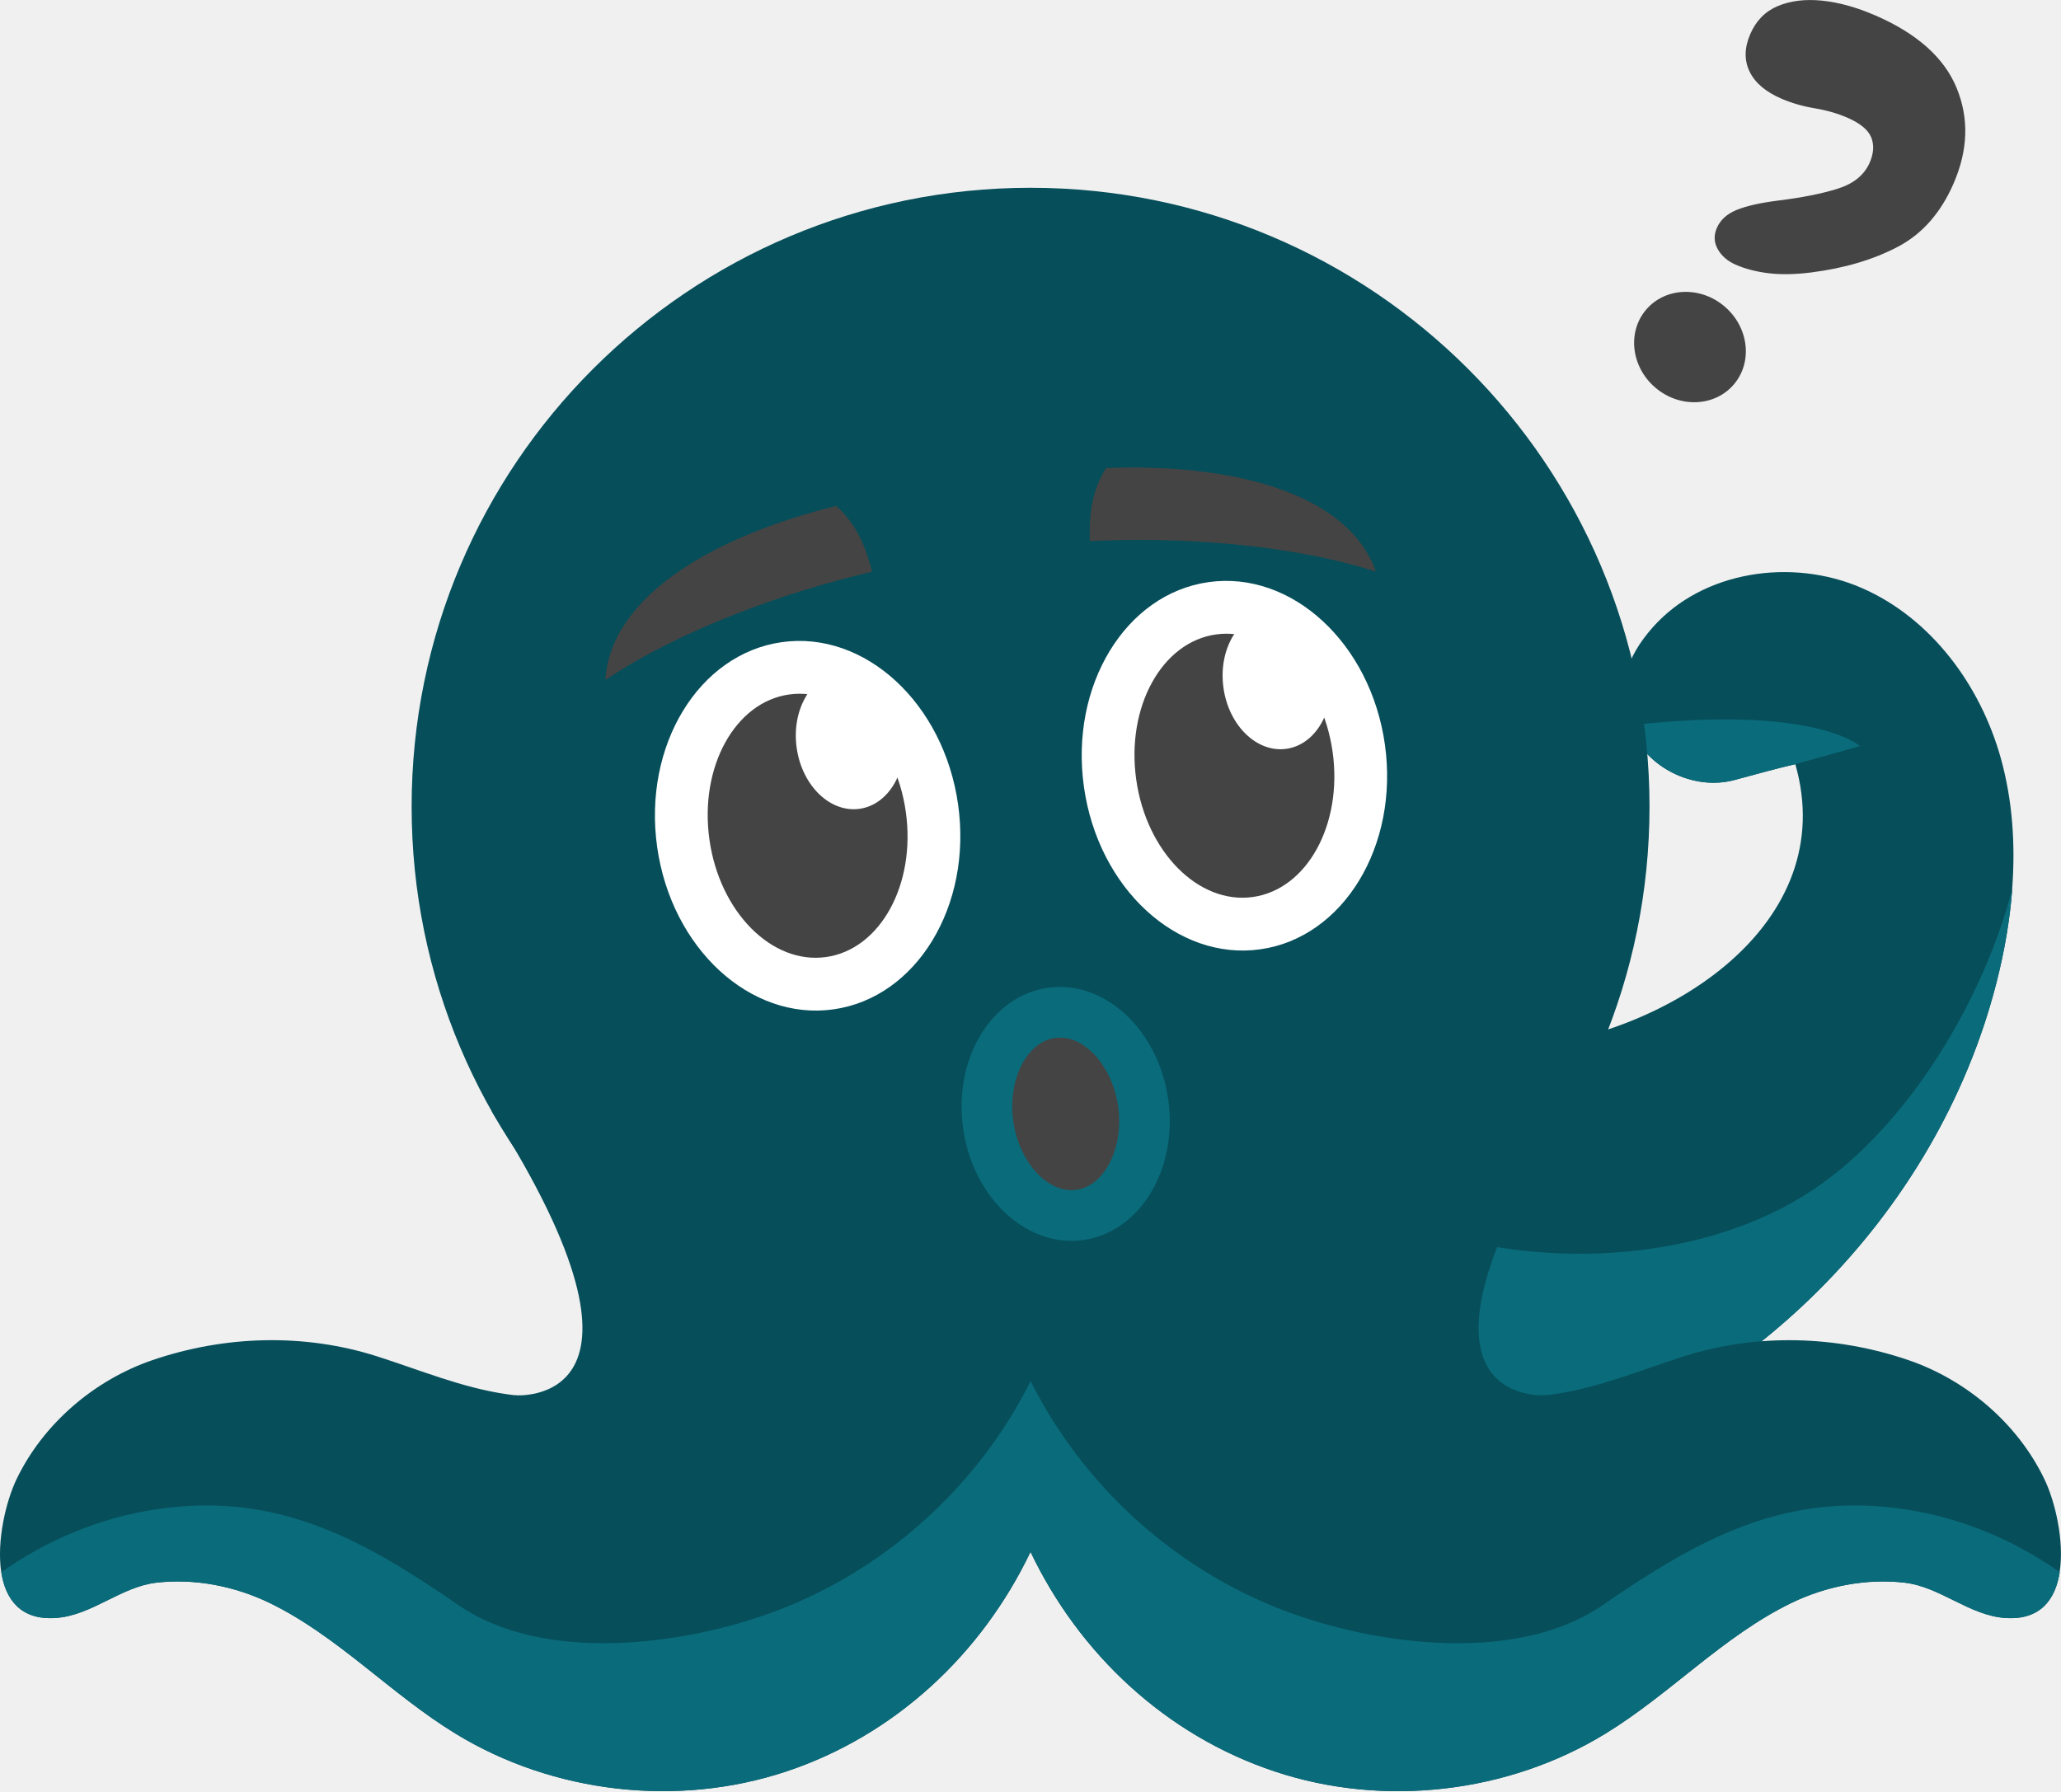
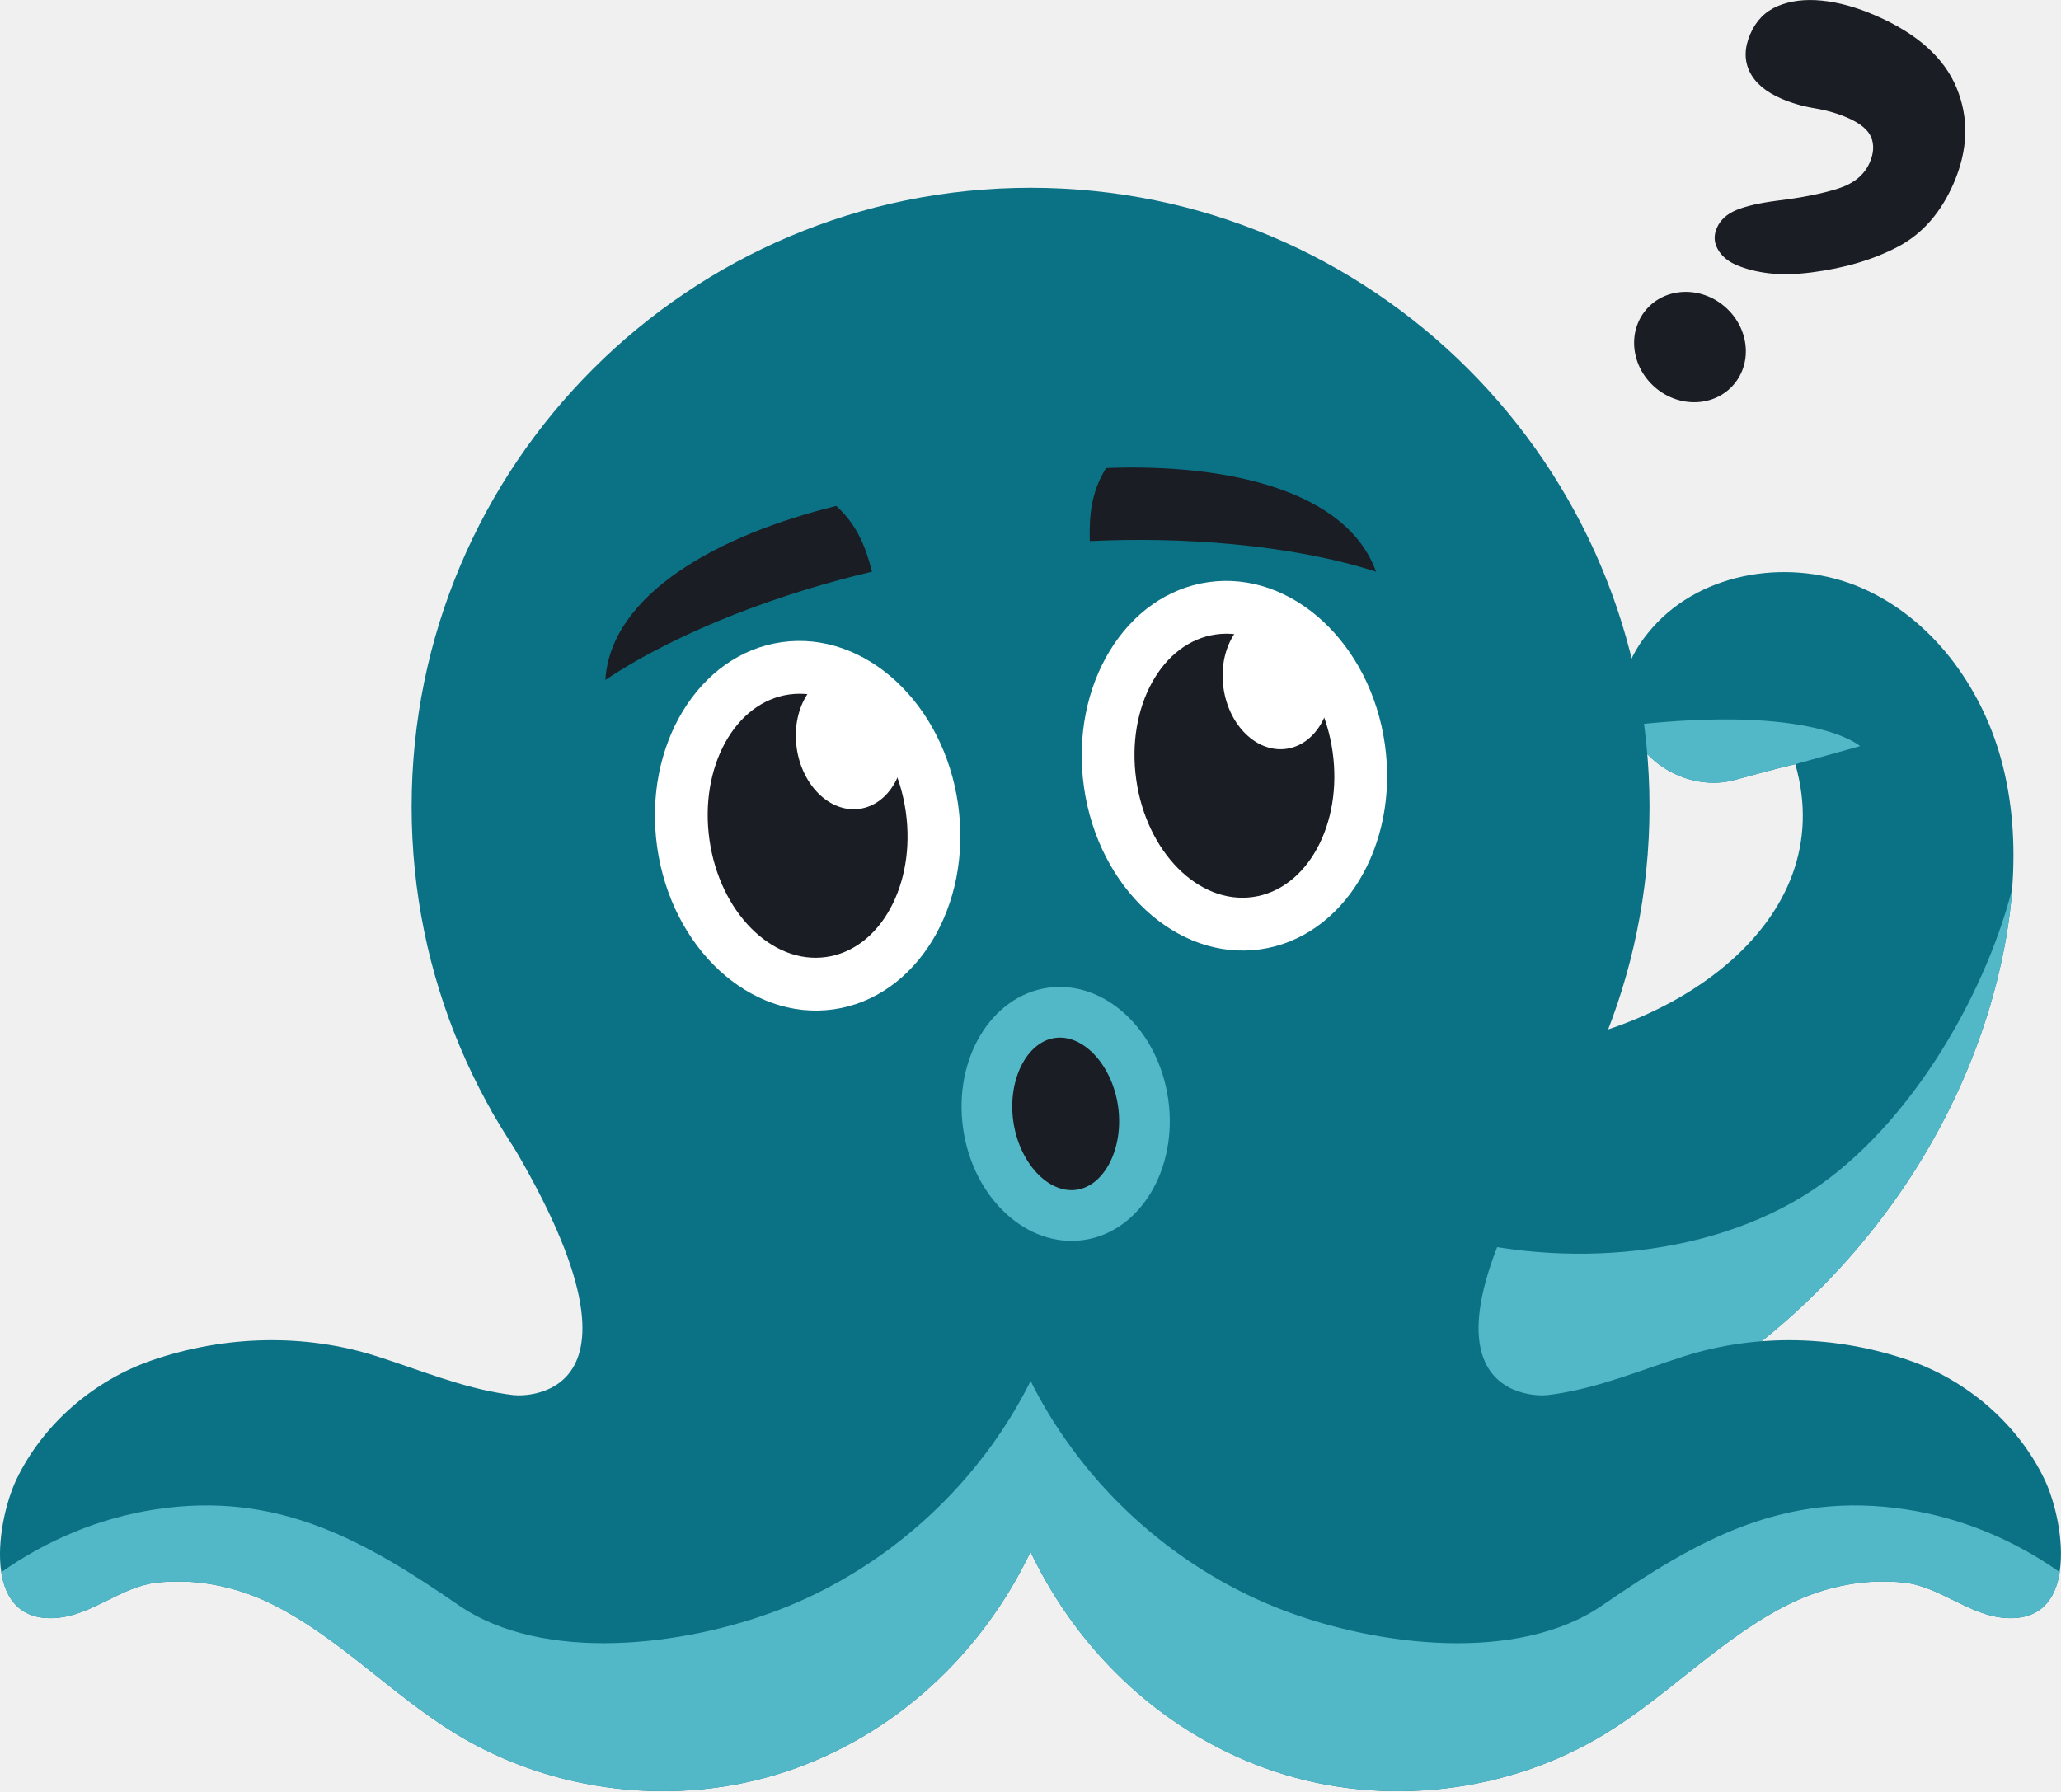
<svg xmlns="http://www.w3.org/2000/svg" id="Layer_2" data-name="Layer 2" viewBox="0 0 452.03 392.91">
  <defs>
    <style>
      .cls-1 {
-         fill: #0a6b7b;
+         fill: #52B8C7;
      }

      .cls-1, .cls-2, .cls-3, .cls-4 {
        stroke-width: 0px;
      }

      .cls-2 {
        fill: #fff;
      }

      .cls-3 {
-         fill: #064E5A;
+         fill: #0B7285;
      }

      .cls-4 {
-         fill: #444;
+         fill: #1a1d23;
      }
    </style>
  </defs>
  <g id="Octopus_7" data-name="Octopus 7">
    <g>
      <path class="cls-3" d="m441.34,194.97c-.52,6.97-1.75,13.89-3.48,20.64-13.05,51.07-55.57,93.46-106.67,106.36-4.94-7.31-9.81-15.07-13.91-23.13-2.52-4.95-3.88-10.3-6.06-15.25-2.45-5.57-6.74-10.07-8.8-15.95-2.06-5.9-2.22-12.78,1.08-18.09,3.4-5.47,9.84-8.35,16.18-9.43,6.34-1.09,6.74-9.53,13.15-10.11,33.47-3.01,70.92-27.47,60.93-62.38-4.11.91-9.47,2.46-13.54,3.52-8.82,2.28-18.95-2.72-22.48-11.12-.12-.31-.25-.62-.37-.91-3-8.02-.7-14.93,5.11-21.5,11.02-12.45,30.59-15.28,45.83-8.65,15.24,6.63,26.06,21.34,30.52,37.35,2.59,9.3,3.22,19,2.49,28.64Z" />
      <path class="cls-1" d="m441.34,194.97c-.52,6.97-1.75,13.89-3.48,20.64-.93,3.65-2.02,7.27-3.25,10.84-9.47,27.44-27.45,51.74-50.38,69.46-11.47,8.86-24.2,16.1-37.75,21.25-6.32,2.4-12.33,6.04-19.19,5.39-8.01-.76-15.88-3.87-22.29-8.73-8.61-6.53-14.68-16.33-16.69-26.95-1.41-7.46.25-16.91,7.35-19.62,4.84-1.85,10.19.22,15.09,1.92,26.23,9.11,60.34,8.07,84.57-6.7,22.28-13.58,39.66-42.87,46.01-67.49Z" />
      <path class="cls-3" d="m233.87,316.03c-.28,1.75-.64,3.48-1.05,5.19-1.49,6.21-3.59,12.23-6.22,17.97-.19.41-.38.82-.58,1.22-10.67,22.34-29.67,40.25-53.66,48.2-23.81,7.89-51.03,4.77-72.44-8.32-14.22-8.68-25.83-21.42-40.82-28.69-7.58-3.67-16.4-5.41-24.8-4.43-7.82.9-14.12,7.18-22.05,7.74-7.71.54-11.03-4.05-11.97-10.03-1.06-6.88,1.05-15.6,3.33-20.37,5.84-12.2,17.08-21.8,29.83-26.16,15.87-5.42,33.25-5.92,49.19-.85,9.41,3,18.63,6.88,28.39,8.31,8.47,1.25,18.29.56,25.53-4.47,10.19-7.05,12.52-19.8,20.02-28.76,7.45-8.92,18.5-14.86,30.12-15.82,14.92-1.22,30.27,5.87,39.02,18.03.1.14.2.27.3.42,8.16,11.62,10.15,26.7,7.86,40.82Z" />
      <path class="cls-3" d="m451.74,344.86c-.91,5.99-4.25,10.6-11.96,10.05-7.93-.57-14.24-6.84-22.05-7.74-8.4-.98-17.22.77-24.8,4.43-14.99,7.27-26.62,20.01-40.83,28.69-21.39,13.09-48.62,16.22-72.42,8.32-24-7.95-43.01-25.86-53.66-48.2-.2-.41-.4-.82-.58-1.22-2.64-5.74-4.74-11.76-6.24-17.97-.41-1.69-.75-3.41-1.03-5.14-2.32-14.14-.35-29.23,7.84-40.87.09-.15.19-.28.28-.42,8.76-12.17,24.1-19.25,39.03-18.03,11.62.96,22.66,6.9,30.12,15.82,7.5,8.97,9.83,21.71,20.01,28.76,7.25,5.03,17.07,5.72,25.53,4.47,9.78-1.43,19-5.31,28.41-8.31,15.93-5.06,33.31-4.57,49.18.85,12.76,4.36,24,13.96,29.84,26.16,2.29,4.76,4.4,13.45,3.32,20.34Z" />
      <path class="cls-1" d="m407.96,163.67l-14.19,3.96c-4.11.91-9.47,2.46-13.54,3.52-8.82,2.28-18.95-2.72-22.48-11.12-.12-.31-.25-.62-.37-.91,40.65-4.66,50.58,4.55,50.58,4.55Z" />
      <circle class="cls-3" cx="226.03" cy="176.94" r="135.75" />
      <path class="cls-3" d="m112.96,306.06s36.44,3.08-5.1-62.27l18.84-15.77s58.65,54.87,56.76,55.81c-1.89.95-48.72,38.79-48.72,38.79l-21.78-16.56Z" />
      <path class="cls-3" d="m339.07,306.06s-36.44,3.08,5.1-62.27l-18.84-15.77s-58.65,54.87-56.76,55.81c1.89.95,48.72,38.79,48.72,38.79l21.78-16.56Z" />
      <g>
        <ellipse class="cls-2" cx="177.14" cy="181.12" rx="33.33" ry="40.67" transform="translate(-23.49 26.43) rotate(-8)" />
        <ellipse class="cls-4" cx="177.14" cy="181.12" rx="21.75" ry="29.08" transform="translate(-23.49 26.43) rotate(-8)" />
        <ellipse class="cls-2" cx="186.42" cy="162.39" rx="11.8" ry="15.16" transform="translate(-20.79 27.54) rotate(-8)" />
      </g>
      <g>
        <ellipse class="cls-2" cx="270.75" cy="167.95" rx="33.33" ry="40.67" transform="translate(-20.75 39.33) rotate(-8)" />
        <ellipse class="cls-4" cx="270.75" cy="167.95" rx="21.75" ry="29.08" transform="translate(-20.75 39.33) rotate(-8)" />
        <ellipse class="cls-2" cx="280.03" cy="149.23" rx="11.8" ry="15.16" transform="translate(-18.05 40.44) rotate(-8)" />
      </g>
      <g>
        <ellipse class="cls-1" cx="233.74" cy="244.33" rx="22.72" ry="27.94" transform="translate(-31.74 34.92) rotate(-8)" />
        <path class="cls-4" d="m236.08,260.99c-6.23.88-12.57-6.01-13.84-15.04s2.92-17.4,9.15-18.27c6.23-.88,12.57,6.01,13.84,15.04,1.27,9.03-2.92,17.4-9.15,18.27Z" />
      </g>
      <path class="cls-4" d="m132.77,149.15c16.55-11.04,39.12-19.2,58.49-23.75-1.39-5.34-3.19-10.19-7.84-14.42-26.08,6.4-49.46,19.39-50.65,38.17Z" />
      <path class="cls-4" d="m301.79,125.39c-18.95-6.05-42.9-7.67-62.77-6.7-.14-5.51.25-10.67,3.56-16.02,26.84-1.05,52.89,5,59.21,22.72Z" />
      <path class="cls-1" d="m451.74,344.86c-.91,5.99-4.25,10.6-11.96,10.05-7.93-.57-14.24-6.84-22.05-7.74-8.4-.98-17.22.77-24.8,4.43-14.99,7.27-26.62,20.01-40.83,28.69-21.39,13.09-48.62,16.22-72.42,8.32-24-7.95-43.01-25.86-53.66-48.2-10.67,22.34-29.67,40.25-53.66,48.2-23.81,7.89-51.03,4.77-72.44-8.32-14.22-8.68-25.83-21.42-40.82-28.69-7.58-3.67-16.4-5.41-24.8-4.43-7.82.9-14.12,7.18-22.05,7.74-7.71.54-11.03-4.05-11.97-10.03,10-7.08,21.59-11.91,33.71-13.77,26.73-4.11,45.72,6.62,66.62,21.01,18.65,12.84,49.54,8.9,70.03,1.09,19.06-7.27,35.79-20.45,47.54-37.13,2.94-4.17,5.58-8.57,7.86-13.15,2.27,4.56,4.89,8.94,7.84,13.1,11.73,16.7,28.47,29.89,47.56,37.18,20.49,7.82,51.38,11.76,70.02-1.09,20.91-14.39,39.89-25.12,66.63-21.01,12.09,1.85,23.66,6.68,33.66,13.75Z" />
      <g>
        <path class="cls-4" d="m411.26,3.36c9.17,3.97,15.13,9.27,17.87,15.91,2.74,6.63,2.53,13.62-.65,20.95-2.8,6.46-6.87,11.09-12.23,13.91-5.36,2.82-11.68,4.7-18.97,5.63-3.59.45-6.73.5-9.42.17-2.69-.33-5.06-.95-7.11-1.84-1.83-.79-3.17-1.94-4-3.43-.84-1.49-.9-3.05-.2-4.66.76-1.76,2.2-3.07,4.32-3.94,2.12-.87,5.11-1.55,8.99-2.05,5.33-.65,9.74-1.53,13.23-2.63,3.48-1.1,5.81-3.01,6.99-5.73.89-2.05.99-3.9.31-5.55-.68-1.64-2.42-3.07-5.2-4.28-2.2-.95-4.6-1.64-7.2-2.07-2.6-.43-5.04-1.14-7.31-2.12-3.45-1.49-5.77-3.48-6.96-5.95-1.19-2.48-1.14-5.22.17-8.23,1.27-2.93,3.29-4.98,6.05-6.13,2.76-1.15,5.98-1.55,9.66-1.18,3.67.37,7.56,1.45,11.67,3.23Z" />
        <ellipse class="cls-4" cx="370.64" cy="76.11" rx="11.7" ry="12.64" transform="translate(72.15 308.64) rotate(-49.52)" />
      </g>
    </g>
  </g>
</svg>
